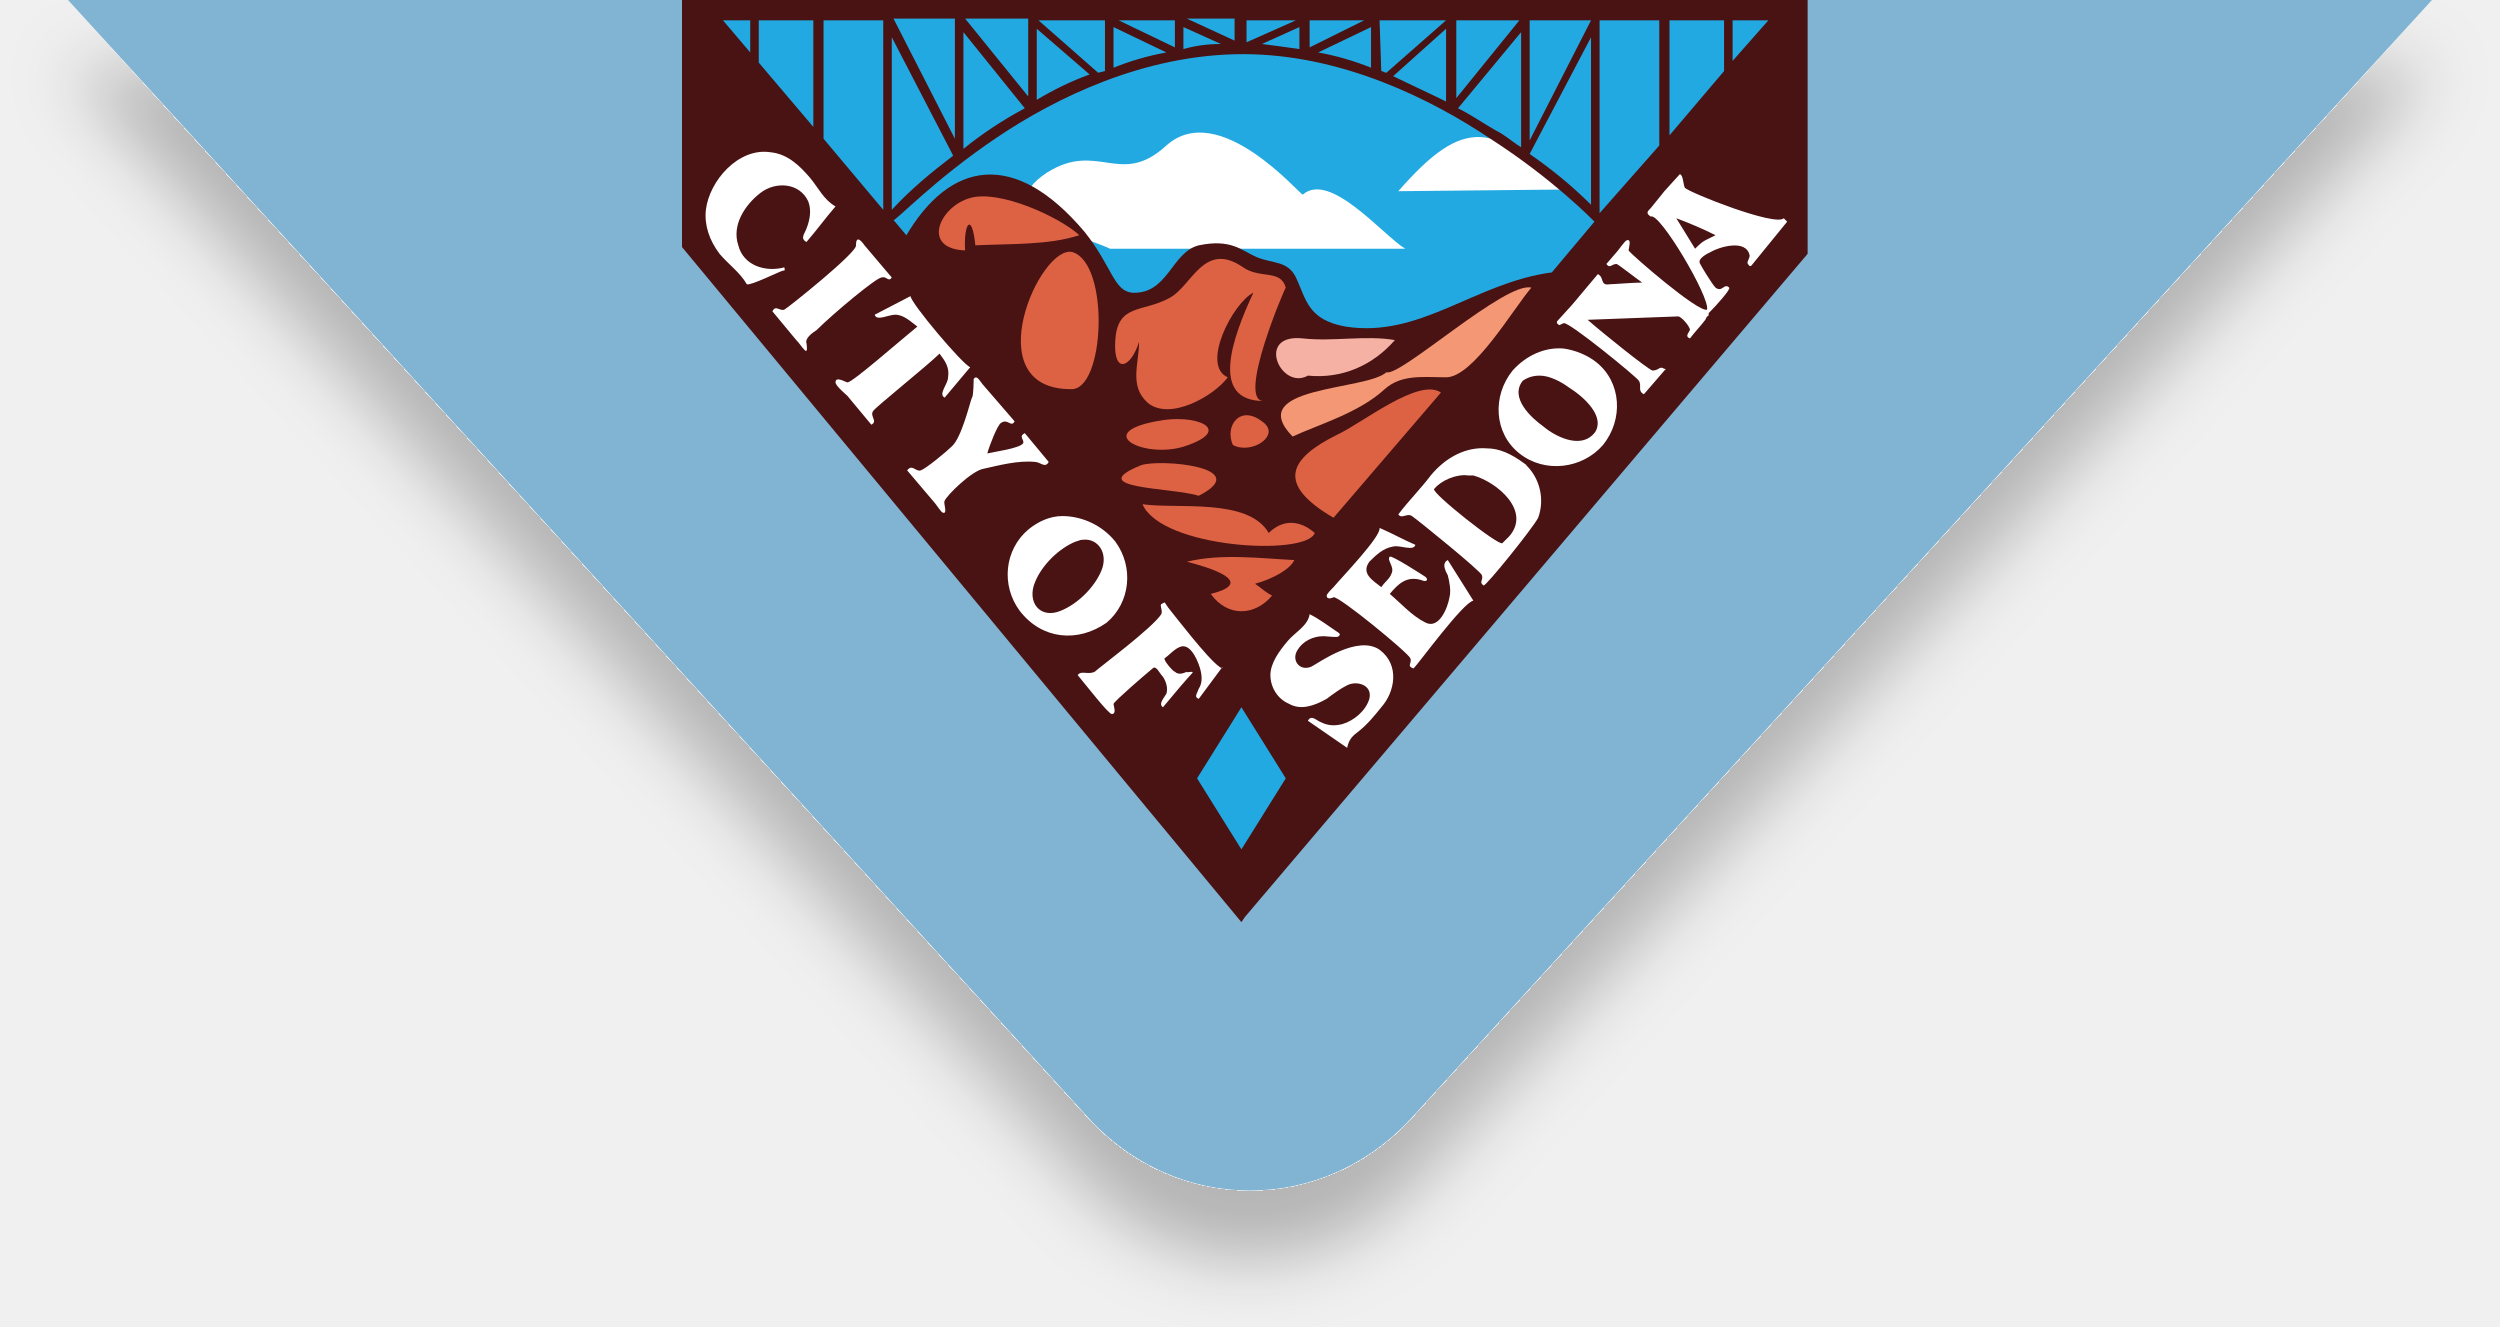
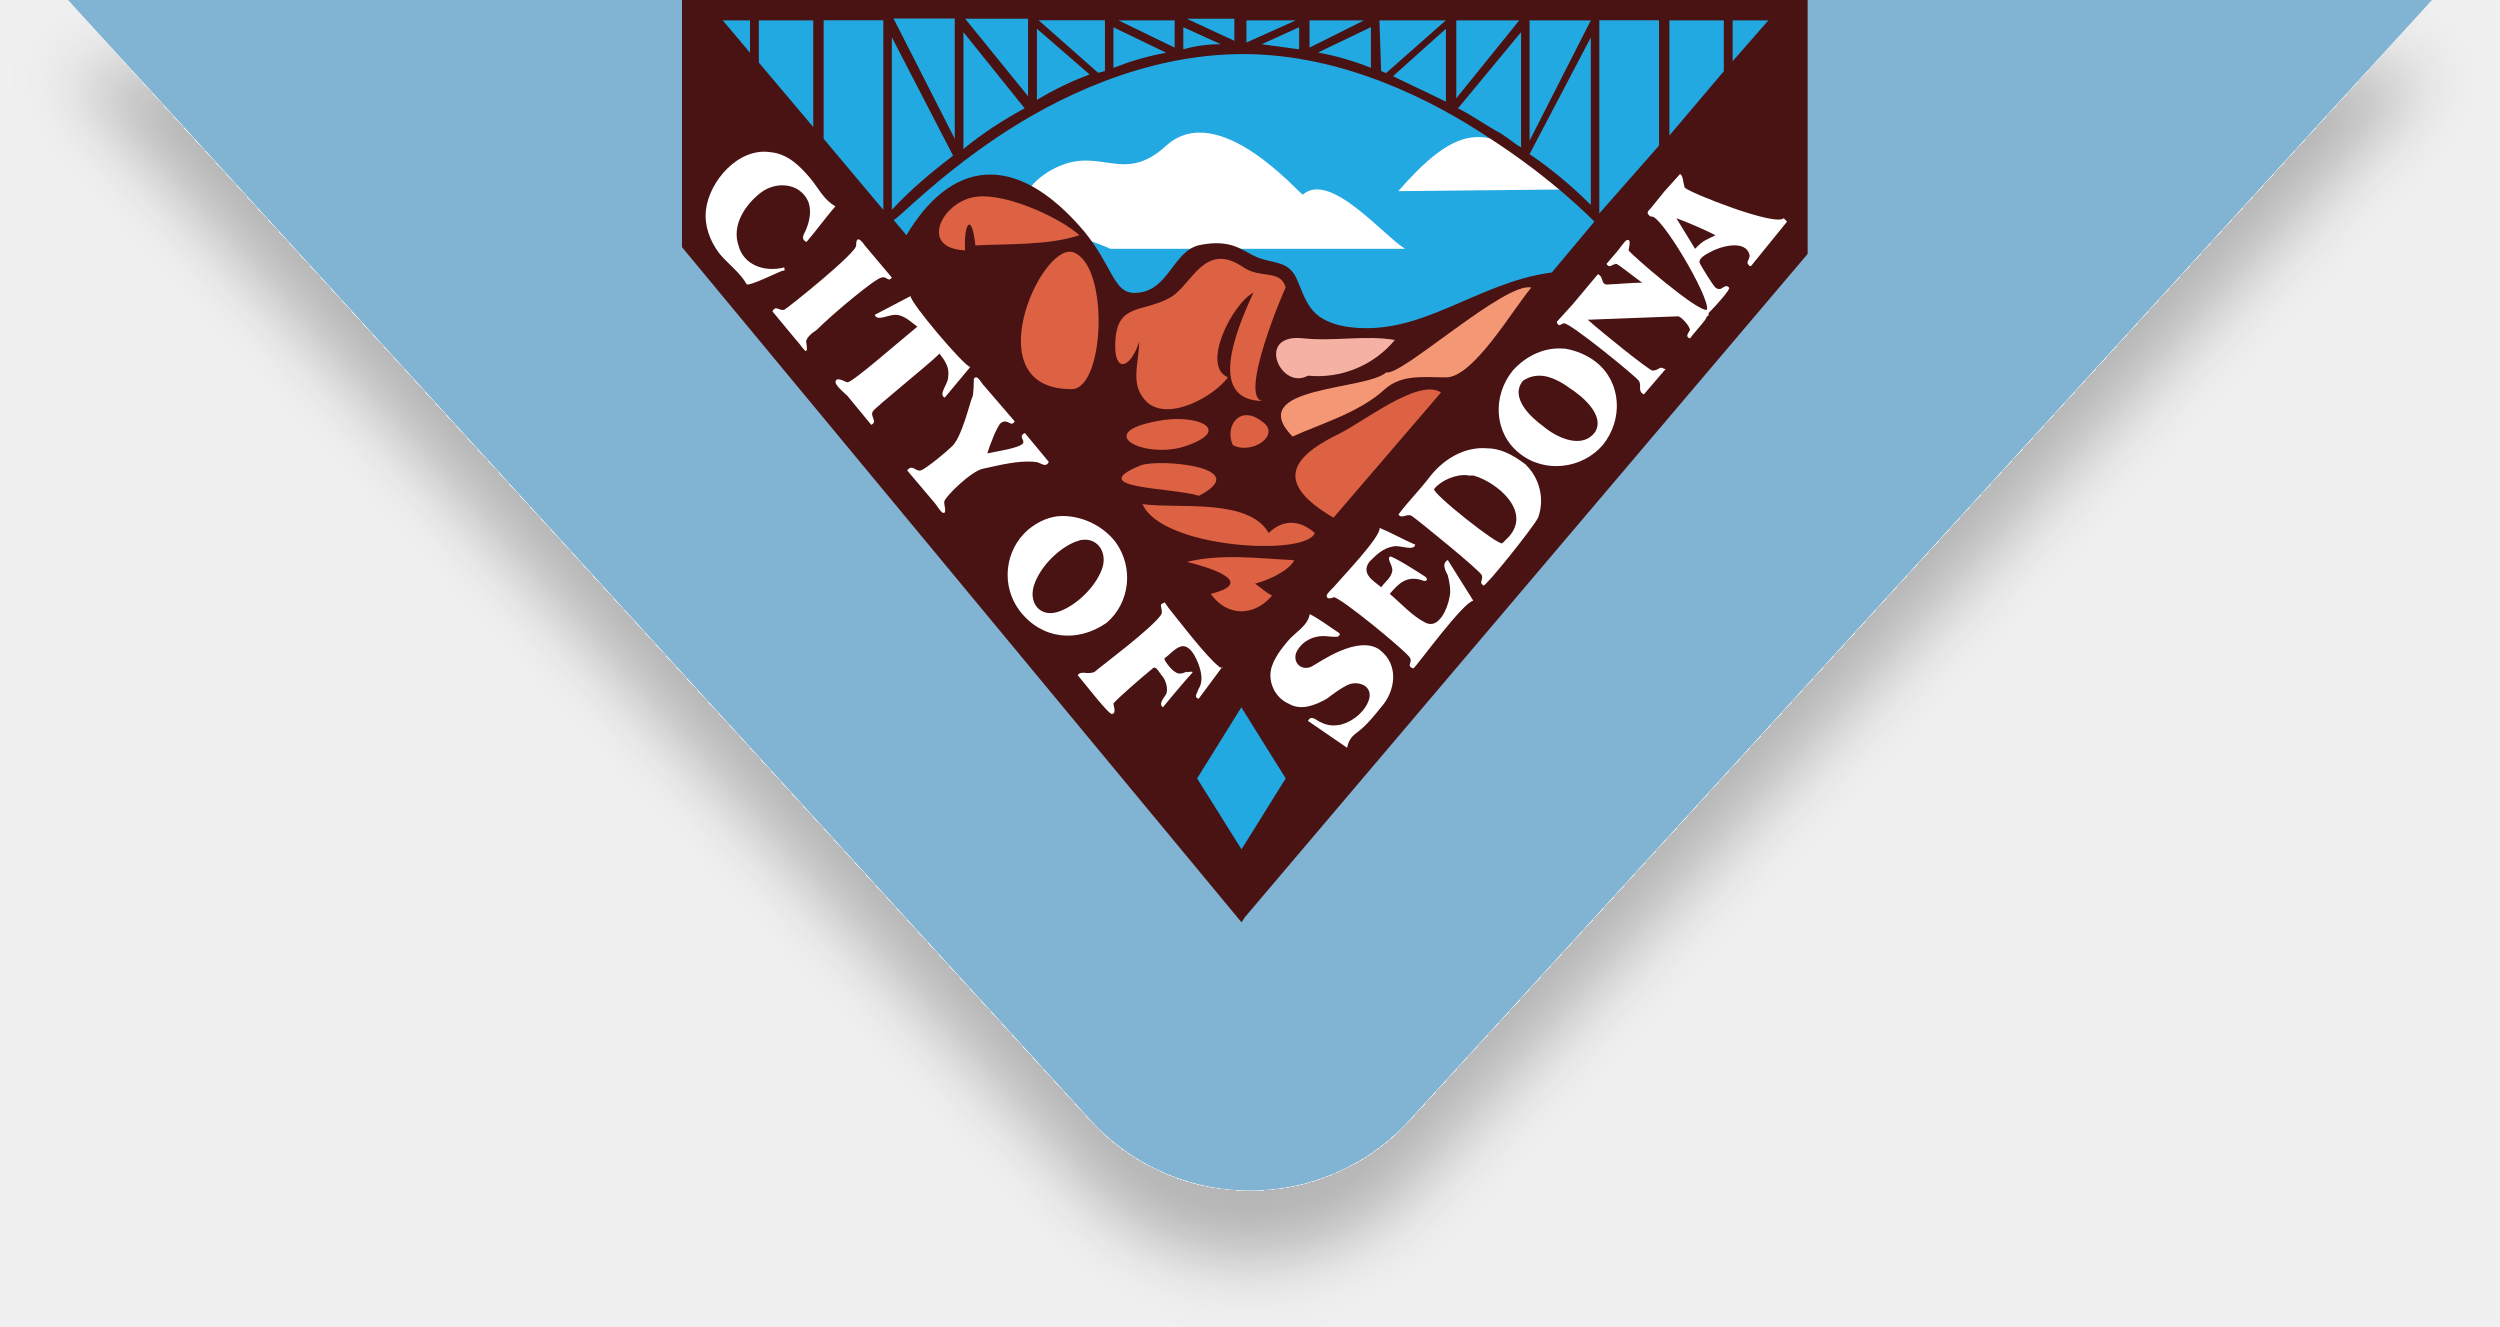
- <svg xmlns="http://www.w3.org/2000/svg" width="147" height="78" viewBox="0 0 147 78" fill="none">
-   <g filter="url(#filter0_d_24196_822)">
-     <path d="M143 0H4L63.931 65.653C69.169 71.449 77.831 71.449 83.069 65.653L143 0Z" fill="#81B3D3" />
-     <path d="M40.804 0.497L72.995 38.204L105.086 0.696L40.804 0.497Z" fill="#23A9E1" />
-     <path d="M65.273 14.625H82.623C81.319 13.829 78.21 10.048 76.606 11.441C76.505 11.541 71.692 5.77 68.583 8.556C65.875 11.043 64.571 8.258 61.563 10.148C57.953 12.536 63.569 13.829 65.273 14.625ZM92.049 11.143L82.221 11.242C86.132 6.765 87.837 7.263 92.049 11.143Z" fill="white" />
-     <path d="M101.877 3.582V1.194H103.983L101.877 3.582ZM52.537 12.934C52.637 13.033 54.944 10.546 58.654 8.059C62.064 5.77 67.279 3.184 73.095 3.184C78.912 3.184 84.227 5.87 87.636 8.158C91.347 10.546 93.653 12.934 93.754 13.033L91.247 16.018C86.734 16.615 83.525 19.898 79.112 19.202C76.906 18.804 76.806 17.61 76.204 16.316C75.703 15.322 74.9 15.521 73.898 15.123C72.995 14.725 72.393 14.028 70.488 14.426C68.883 14.824 68.683 17.311 66.577 17.212C65.474 17.112 65.373 15.62 63.769 13.63C59.657 8.755 55.846 9.452 53.239 13.929L72.895 37.11L52.537 12.934ZM44.113 1.194V3.084L42.509 1.194H44.113ZM98.166 1.194H101.375V4.179L98.166 7.959V1.194ZM94.055 12.536V1.194H97.565V8.556L94.055 12.536C94.155 12.536 94.055 12.536 94.055 12.536ZM93.553 2.189V12.038C92.45 10.944 91.247 9.949 89.943 9.054L93.553 2.189ZM89.442 1.89V8.656C88.94 8.357 88.539 7.959 87.937 7.661C87.235 7.263 86.533 6.765 85.731 6.367L89.442 1.89ZM85.029 1.691V5.969C84.026 5.472 82.923 4.974 81.92 4.477L85.029 1.691ZM85.631 1.194H89.341L85.631 5.77V1.194ZM89.943 1.194H93.553L89.943 8.258V1.194ZM81.118 1.194H85.029L81.519 4.278C81.419 4.278 81.319 4.179 81.218 4.179L81.118 1.194ZM80.617 1.592V3.98C79.614 3.582 78.611 3.283 77.508 3.084L80.617 1.592ZM76.405 1.592V2.885C75.703 2.786 75.001 2.686 74.198 2.587L76.405 1.592ZM69.585 1.592L71.792 2.587C70.989 2.587 70.287 2.686 69.585 2.885V1.592ZM65.474 1.592L68.582 3.084C67.479 3.283 66.477 3.582 65.474 3.98V1.592ZM69.084 2.786L65.775 1.194H69.084V2.786ZM72.594 2.388L69.786 1.094H72.594V2.388ZM73.296 1.194H76.204L73.296 2.487V1.194ZM77.006 1.194H80.216L77.006 2.786V1.194ZM64.571 4.278L61.061 1.194H64.972V4.179L64.571 4.278ZM60.961 1.691L64.07 4.378C62.967 4.776 61.964 5.273 60.961 5.87V1.691ZM56.649 1.89L60.259 6.367C58.955 7.064 57.752 7.86 56.649 8.755V1.89ZM52.437 2.189L56.047 9.153C54.743 10.148 53.54 11.143 52.437 12.337V2.189ZM56.147 8.158L52.537 1.094H56.147V8.158ZM60.459 5.671L56.749 1.094H60.459V5.671ZM47.824 7.462L44.615 3.681V1.194H47.824V7.462ZM48.425 1.194H51.935V12.337L48.425 8.158V1.194ZM73.296 0H40.102V14.526L72.995 54.222L73.196 53.924L106.289 14.924V0H73.296Z" fill="#491213" />
-     <path d="M70.388 45.766L72.995 41.587L75.603 45.766L72.995 49.944L70.388 45.766Z" fill="#23A9E1" />
-     <path d="M78.411 30.444C75.001 28.454 75.803 26.962 78.611 25.569C80.115 24.872 83.425 22.186 84.728 23.082L78.411 30.444ZM76.104 32.931C74.098 32.832 71.792 32.533 69.786 33.031C70.99 33.329 73.998 34.224 71.19 34.921C72.193 36.314 73.798 36.214 74.8 35.02C74.399 34.822 74.098 34.523 73.798 34.324C74.901 34.026 75.903 33.429 76.104 32.931ZM77.308 31.339C76.405 30.543 75.402 30.543 74.6 31.339C73.396 29.25 69.184 29.947 67.179 29.648C68.282 32.235 76.806 32.732 77.308 31.339ZM70.488 29.151C68.884 28.653 63.669 28.753 67.079 27.36C68.182 26.962 73.798 27.459 70.488 29.151ZM72.494 26.166C71.993 25.072 72.895 23.778 74.199 24.773C75.402 25.569 73.597 26.763 72.494 26.166ZM69.586 26.265C67.279 26.962 64.271 25.469 67.981 24.773C70.288 24.276 72.695 25.27 69.586 26.265C69.686 26.265 69.485 26.265 69.586 26.265ZM66.978 20.097C66.477 21.689 65.474 21.987 65.574 20.097C65.675 17.809 67.179 18.406 68.783 17.51C70.087 16.814 70.789 14.128 73.096 15.719C74.098 16.416 75.302 15.819 75.603 16.913C75.603 16.814 72.695 23.579 74.299 23.579C71.09 23.579 72.494 19.799 73.697 17.212C72.494 17.809 70.588 21.49 72.193 22.186C71.391 23.281 68.783 24.773 67.48 23.679C66.377 22.684 66.978 21.39 66.978 20.097ZM62.967 22.883C57.351 22.883 61.162 14.326 63.067 14.824C65.273 15.52 64.973 22.982 62.967 22.883ZM56.749 14.725C54.142 14.625 55.245 12.138 57.05 11.64C58.755 11.143 62.265 12.735 63.468 13.829C61.663 14.426 59.357 14.326 57.351 14.426C57.151 12.436 56.649 13.133 56.749 14.725Z" fill="#DC6243" />
-     <path d="M76.004 25.669C73.096 22.684 80.316 22.982 81.519 21.888C82.322 22.186 88.539 16.515 90.044 16.913C88.941 18.207 86.634 22.186 85.029 22.186C83.726 22.186 82.422 21.987 81.419 22.883C79.915 24.276 77.508 24.972 76.004 25.669Z" fill="#F49774" />
-     <path d="M76.906 22.087C75.302 22.982 73.797 19.6 76.605 19.898C78.41 20.097 80.316 19.699 82.02 19.997C80.717 21.49 78.912 22.286 76.906 22.087Z" fill="#F4B1A4" />
-     <path d="M55.245 20.794C55.546 21.192 55.847 21.589 55.747 22.186C55.747 22.584 55.145 23.181 55.546 23.38L57.05 21.589C56.649 21.49 53.54 17.809 53.54 17.411L51.434 18.505C51.535 18.903 52.237 18.505 52.638 18.505C53.139 18.505 53.54 18.903 53.941 19.202C52.838 20.097 50.131 22.485 49.83 22.485C49.73 22.485 49.128 22.087 49.128 22.485C49.128 22.684 49.73 23.181 49.83 23.281L51.234 24.972C51.635 24.773 51.134 24.475 51.334 24.176C51.434 23.977 54.543 21.49 55.245 20.794ZM51.836 16.317C52.136 16.217 52.237 16.615 52.437 16.317L50.833 14.426C50.632 14.128 50.331 13.829 50.331 14.426C50.432 14.824 46.32 18.107 46.119 18.207C45.819 18.306 45.618 17.908 45.417 18.306C45.919 18.903 46.32 19.401 46.821 19.998C47.022 20.197 47.122 20.396 47.323 20.595C47.523 20.794 47.423 20.197 47.423 20.197C47.323 19.898 47.724 19.6 48.025 19.401C49.028 18.406 51.535 16.317 51.836 16.317ZM46.119 15.72C45.016 16.018 43.713 15.62 43.412 14.426C43.011 13.232 43.813 12.038 44.715 11.342C45.618 10.646 47.022 10.745 47.523 11.839C47.724 12.337 47.624 12.934 47.423 13.431C47.323 13.73 47.022 14.028 47.423 14.227C48.025 13.531 48.526 12.834 49.128 12.138C48.426 11.74 48.125 11.043 47.624 10.447C47.022 9.75 46.32 9.054 45.317 8.954C43.412 8.656 41.707 10.646 41.506 12.337C41.406 13.232 41.707 14.128 42.309 14.924C42.81 15.521 43.512 16.018 43.913 16.714C44.114 16.814 45.718 16.018 46.019 15.918C46.22 15.918 46.119 15.819 46.119 15.72C45.618 15.918 46.119 15.72 46.119 15.72ZM71.692 39.199C70.99 38.702 69.084 36.215 68.683 35.717L68.483 35.419L68.282 35.518C68.182 35.617 68.382 35.916 68.282 36.115C67.781 36.911 64.572 39.299 64.371 39.498C63.97 39.697 63.569 39.398 63.368 39.697C63.87 40.294 65.173 41.985 65.374 41.985C65.675 41.985 65.474 41.487 65.474 41.388C65.574 41.189 67.179 39.796 67.781 39.299C67.981 39.1 68.182 39.597 68.382 39.796C68.583 40.095 68.683 40.492 68.583 40.791C68.483 40.99 68.082 41.388 68.382 41.587C68.784 41.09 69.887 39.796 70.087 39.597C70.288 39.398 69.686 39.597 69.786 39.498C69.586 39.597 69.285 39.697 69.084 39.498C68.984 39.498 68.382 38.801 68.483 38.702C68.784 38.503 69.084 38.105 69.486 38.005C70.087 37.906 70.488 39 70.589 39.398C70.689 39.796 70.689 40.194 70.488 40.492C70.388 40.791 70.188 40.99 70.488 41.09L71.892 39.199C71.892 39.299 71.792 39.299 71.692 39.199C71.591 39.199 71.792 39.299 71.692 39.199ZM62.466 30.345C61.764 30.345 61.062 30.643 60.46 31.14C59.056 32.334 58.855 34.424 59.959 35.916C61.262 37.607 63.368 37.806 65.073 36.612C66.477 35.419 66.677 33.329 65.574 31.837C64.772 30.842 63.569 30.345 62.466 30.345ZM63.669 31.737C64.572 31.638 65.173 32.533 64.772 33.528C64.371 34.523 63.368 35.518 62.365 35.916C61.162 36.413 60.36 35.419 60.861 34.225C61.262 33.23 62.265 32.235 63.268 31.837C63.368 31.837 63.468 31.737 63.669 31.737ZM60.861 27.161C61.162 27.161 61.463 27.559 61.663 27.161L60.259 25.47C59.858 25.669 60.259 25.867 60.159 26.067C59.959 26.365 58.454 26.564 58.053 26.663C58.153 26.265 58.655 24.972 58.855 24.873C59.257 24.574 59.457 25.171 59.658 24.773L57.853 22.684C57.652 22.485 57.451 21.987 57.251 22.286C57.251 22.286 57.251 23.281 57.151 23.38C57.05 23.579 56.549 25.768 55.947 26.265C55.646 26.564 54.443 27.559 54.142 27.658C53.841 27.758 53.641 27.26 53.34 27.658L54.944 29.549C55.045 29.648 55.346 30.146 55.446 30.146C55.747 30.245 55.446 29.549 55.546 29.449C55.646 29.151 57.151 27.658 57.853 27.559C58.755 27.36 59.858 27.061 60.861 27.161C61.062 27.161 60.66 27.161 60.861 27.161ZM85.13 33.827C85.23 34.225 85.33 34.722 85.23 35.12C85.13 35.717 84.628 37.01 83.826 36.612C83.024 36.215 82.422 35.518 81.72 34.921C82.222 34.324 82.723 33.827 83.626 34.125C83.826 34.225 84.027 34.125 83.826 33.926C83.525 33.727 81.82 32.633 81.72 32.732C81.52 32.931 82.021 33.329 81.82 33.727C81.72 34.026 81.419 34.225 81.219 34.523C80.717 34.125 80.015 33.727 80.517 33.031C80.918 32.633 81.319 32.235 81.921 32.135C82.322 32.036 83.124 32.434 83.224 32.036C82.522 31.737 81.82 31.34 81.118 31.041C81.219 31.538 78.912 33.926 78.411 34.523C78.311 34.623 78.01 34.921 78.01 35.021C78.01 35.319 78.411 35.12 78.411 35.12C78.712 35.021 82.823 38.403 82.924 38.702C83.024 38.901 82.823 39.1 82.924 39.199C82.924 39.199 83.024 39.299 83.124 39.299C83.425 39 86.032 35.419 86.634 35.319C86.133 34.523 85.631 33.727 85.13 32.931C84.729 33.13 85.029 33.628 85.13 33.827ZM81.118 38.204C79.815 37.309 77.508 39 77.107 39.199C76.405 39.498 75.904 38.801 76.305 38.204C76.606 37.707 77.207 37.408 77.809 37.408C78.01 37.408 78.712 37.508 78.712 37.408C78.812 37.309 78.812 37.309 78.712 37.209C78.11 36.811 77.609 36.413 77.007 36.115C76.906 36.811 76.104 37.209 75.703 37.707C75.202 38.304 74.7 39 74.7 39.697C74.7 40.393 75.101 41.09 75.803 41.388C76.505 41.786 77.308 41.487 78.01 41.09C78.411 40.791 78.812 40.492 79.213 40.294C79.815 39.995 80.717 40.294 80.517 41.09C80.316 41.786 79.614 42.383 78.912 42.582C78.511 42.681 78.11 42.681 77.709 42.482C77.408 42.383 77.107 41.985 76.906 42.383L79.213 43.975C79.313 43.477 79.514 43.278 79.915 42.98C80.416 42.582 80.818 42.084 81.219 41.587C82.021 40.691 82.322 39.1 81.118 38.204ZM98.768 10.248C98.768 10.347 98.768 10.347 98.768 10.248L97.866 11.242L97.064 12.237C96.863 12.436 96.763 12.536 97.064 12.735C97.565 12.436 100.573 17.51 100.373 18.207C99.871 18.406 95.86 14.924 95.76 14.725C95.76 14.625 95.96 14.028 95.66 14.128C95.559 14.128 95.158 14.725 95.058 14.824L94.456 15.521C94.657 15.819 94.757 15.521 95.058 15.521C95.258 15.62 96.261 16.416 96.562 16.615C96.061 16.615 94.857 16.714 94.657 16.714C94.055 16.814 94.356 16.317 93.955 16.117L92.451 17.908L91.548 18.903C91.548 18.903 91.548 18.903 91.548 19.003C91.749 19.202 91.648 19.102 91.949 19.003C92.25 18.903 96.261 22.186 96.362 22.385C96.562 22.684 96.261 22.982 96.662 23.181L97.866 21.788C97.966 21.689 97.966 21.689 97.866 21.689C97.565 21.49 97.565 21.788 97.164 21.788C96.863 21.689 94.256 19.6 93.353 18.804L98.668 18.605C98.869 18.605 99.37 19.202 99.37 19.401C99.27 19.6 99.069 19.799 99.37 19.898C99.671 19.5 99.972 19.202 100.273 18.804L100.373 18.605C100.473 18.605 100.473 18.505 100.473 18.406L100.573 18.306C100.874 18.008 101.777 17.013 101.677 16.913C101.376 16.615 101.275 17.212 100.874 16.913C100.674 16.714 100.072 15.72 99.972 15.521C99.771 15.222 100.373 14.924 100.573 14.824C101.075 14.526 102.679 14.028 102.88 15.023C102.88 15.222 102.679 15.421 102.78 15.521C102.78 15.521 102.88 15.72 102.98 15.62L105.086 13.033C104.986 12.934 104.986 12.934 104.886 12.834C104.384 13.332 99.37 11.342 99.069 11.043C98.969 10.845 98.969 10.248 98.768 10.248ZM98.568 12.834C99.37 13.133 100.072 13.431 100.874 13.829C100.674 13.929 100.473 14.028 100.273 14.128C100.072 14.227 99.871 14.426 99.671 14.625L98.568 12.834ZM91.949 20.495C90.846 20.396 89.743 20.893 88.941 21.788C87.737 23.281 87.837 25.47 89.342 26.663C90.846 27.857 93.052 27.559 94.256 26.166C95.459 24.674 95.359 22.485 93.855 21.291C93.353 20.893 92.651 20.595 91.949 20.495ZM90.545 22.087C91.147 22.087 91.849 22.485 92.25 22.783C93.052 23.281 94.456 24.475 93.754 25.47C93.754 25.37 93.855 25.37 93.654 25.569C92.852 26.365 91.448 25.669 90.746 25.072C90.044 24.574 88.74 23.38 89.542 22.385C89.843 22.186 90.144 22.087 90.545 22.087ZM87.436 26.365C86.233 26.265 85.029 26.862 84.127 27.957C83.525 28.753 82.823 29.449 82.222 30.245C82.422 30.544 82.723 30.146 83.024 30.345C83.325 30.544 87.135 33.628 87.135 33.827C87.236 34.125 86.935 34.225 87.236 34.424C87.336 34.523 90.144 31.041 90.445 30.444C90.846 29.35 90.545 28.056 89.642 27.26C89.743 27.36 89.843 27.36 89.642 27.26C88.84 26.663 88.138 26.365 87.436 26.365ZM86.333 27.957C86.433 27.957 86.534 27.957 86.634 27.957C88.038 28.355 90.044 30.046 88.74 31.538C88.539 31.737 88.74 31.538 88.339 31.936C88.138 32.135 84.127 28.952 84.328 28.753C84.729 28.255 85.631 27.857 86.333 27.957Z" fill="white" />
+ <svg xmlns="http://www.w3.org/2000/svg" width="147" height="78" fill="none">
+   <g filter="url(#a)">
+     <path d="M143 0H4l59.93 65.65a12.7 12.7 0 0 0 19.14 0L143 0Z" fill="#81B3D3" />
+     <path d="M40.8.5 73 38.2 105.09.7 40.8.5Z" fill="#23A9E1" />
+     <path d="M65.27 14.63h17.35c-1.3-.8-4.41-4.58-6.01-3.19-.1.1-4.92-5.67-8.03-2.88-2.7 2.48-4-.3-7.02 1.59-3.6 2.39 2 3.68 3.71 4.47Zm26.78-3.49-9.83.1c3.91-4.47 5.62-3.98 9.83-.1Z" fill="#fff" />
+     <path d="M101.88 3.58V1.2h2.1l-2.1 2.4Zm-49.34 9.35c.1.1 2.4-2.38 6.11-4.87 3.41-2.29 8.63-4.88 14.45-4.88 5.81 0 11.13 2.69 14.54 4.98 3.7 2.39 6.01 4.77 6.11 4.87l-2.5 2.99c-4.52.6-7.73 3.88-12.14 3.18-2.2-.4-2.3-1.59-2.9-2.88-.5-1-1.31-.8-2.31-1.2-.9-.4-1.5-1.1-3.41-.7-1.6.4-1.8 2.9-3.91 2.8-1.1-.1-1.2-1.6-2.81-3.59-4.11-4.87-7.92-4.18-10.53.3L72.89 37.1 52.54 12.93ZM44.1 1.2v1.9l-1.6-1.9h1.6Zm54.06 0h3.2v2.99l-3.2 3.78V1.19Zm-4.12 11.35V1.19h3.51v7.37l-3.5 3.98s.1 0 0 0Zm-.5-10.35v9.85c-1.1-1.1-2.3-2.1-3.6-2.99l3.6-6.86Zm-4.1-.3v6.77c-.51-.3-.91-.7-1.51-1-.7-.4-1.4-.9-2.2-1.3l3.7-4.47Zm-4.42-.2v4.28c-1-.5-2.1-1-3.11-1.5l3.1-2.78Zm.6-.5h3.71l-3.7 4.58V1.19Zm4.31 0h3.61l-3.6 7.07V1.19Zm-8.82 0h3.9l-3.5 3.09c-.1 0-.2-.1-.3-.1l-.1-2.99Zm-.5.4v2.39c-1-.4-2-.7-3.11-.9l3.1-1.49Zm-4.22 0v1.3l-2.2-.3 2.2-1Zm-6.81 0 2.2 1c-.8 0-1.5.1-2.2.3v-1.3Zm-4.12 0 3.11 1.5c-1.1.2-2.1.5-3.1.89V1.59Zm3.61 1.2-3.3-1.6h3.3v1.6Zm3.51-.4-2.8-1.3h2.8v1.3Zm.7-1.2h2.91l-2.9 1.3v-1.3Zm3.72 0h3.2l-3.2 1.6v-1.6ZM64.57 4.28l-3.5-3.09h3.9v2.99l-.4.1Zm-3.6-2.59 3.1 2.69c-1.1.4-2.1.9-3.1 1.49V1.69Zm-4.32.2 3.6 4.48c-1.3.7-2.5 1.49-3.6 2.39V1.89Zm-4.21.3 3.6 6.96c-1.3 1-2.5 2-3.6 3.19V2.19Zm3.7 5.97-3.6-7.07h3.6v7.07Zm4.32-2.49L56.75 1.1h3.7v4.58Zm-12.64 1.8-3.2-3.79V1.2h3.2v6.27Zm.6-6.28h3.52v11.15l-3.51-4.18V1.19ZM73.3 0H40.1v14.53L73 54.23l.2-.3 33.09-39V0h-33Z" fill="#491213" />
+     <path d="m70.39 45.77 2.6-4.18 2.61 4.18-2.6 4.17-2.61-4.17Z" fill="#23A9E1" />
+     <path d="M78.41 30.44c-3.4-1.99-2.6-3.48.2-4.87 1.5-.7 4.81-3.38 6.12-2.49l-6.32 7.36Zm-2.3 2.5c-2.01-.1-4.32-.4-6.32.1 1.2.29 4.2 1.18 1.4 1.88 1 1.4 2.6 1.3 3.61.1-.4-.2-.7-.5-1-.7 1.1-.3 2.1-.9 2.3-1.39Zm1.2-1.6c-.9-.8-1.9-.8-2.71 0-1.2-2.09-5.42-1.4-7.42-1.7 1.1 2.6 9.63 3.1 10.13 1.7Zm-6.82-2.19c-1.6-.5-6.82-.4-3.41-1.79 1.1-.4 6.72.1 3.4 1.8Zm2-2.98c-.5-1.1.4-2.4 1.7-1.4 1.21.8-.6 2-1.7 1.4Zm-2.9.1c-2.31.7-5.32-.8-1.6-1.5 2.3-.5 4.7.5 1.6 1.5-.1 0 .1 0 0 0Zm-2.61-6.17c-.5 1.59-1.5 1.89-1.4 0 .1-2.3 1.6-1.7 3.2-2.59 1.3-.7 2-3.38 4.32-1.8 1 .7 2.2.1 2.5 1.2 0-.1-2.9 6.67-1.3 6.67-3.21 0-1.8-3.78-.6-6.37-1.2.6-3.11 4.28-1.5 4.98-.8 1.1-3.42 2.58-4.72 1.49-1.1-1-.5-2.29-.5-3.58Zm-4.01 2.78c-5.62 0-1.8-8.55.1-8.06 2.2.7 1.9 8.16-.1 8.06Zm-6.22-8.16c-2.6-.1-1.5-2.58.3-3.08 1.7-.5 5.21 1.1 6.42 2.19-1.8.6-4.11.5-6.12.6-.2-2-.7-1.3-.6.3Z" fill="#DC6243" />
+     <path d="M76 25.67c-2.9-2.99 4.32-2.69 5.52-3.78.8.3 7.02-5.37 8.52-4.98-1.1 1.3-3.4 5.28-5.01 5.28-1.3 0-2.6-.2-3.61.7-1.5 1.39-3.91 2.08-5.42 2.78Z" fill="#F49774" />
+     <path d="M76.9 22.09c-1.6.9-3.1-2.49-.3-2.2 1.81.2 3.72-.2 5.42.1a5.9 5.9 0 0 1-5.11 2.1Z" fill="#F4B1A4" />
+     <path d="M55.25 20.8c.3.4.6.79.5 1.39 0 .4-.6 1-.2 1.19l1.5-1.8c-.4-.09-3.51-3.77-3.51-4.17l-2.1 1.1c.1.4.8 0 1.2 0 .5 0 .9.4 1.3.7-1.1.89-3.8 3.27-4.11 3.27-.1 0-.7-.4-.7 0 0 .2.6.7.7.8l1.4 1.7c.4-.2-.1-.5.1-.8.1-.2 3.21-2.69 3.92-3.39Zm-3.41-4.48c.3-.1.4.3.6 0l-1.6-1.9c-.2-.3-.5-.6-.5 0 .1.4-4.02 3.69-4.22 3.79-.3.1-.5-.3-.7.1l1.4 1.69c.2.2.3.4.5.6.2.2.1-.4.1-.4-.1-.3.3-.6.6-.8 1-1 3.51-3.08 3.82-3.08Zm-5.72-.6c-1.1.3-2.4-.1-2.7-1.3-.4-1.19.4-2.38 1.3-3.08.9-.7 2.3-.6 2.8.5.2.5.1 1.1-.1 1.6-.1.29-.4.59 0 .79.6-.7 1.1-1.4 1.7-2.1-.7-.39-1-1.09-1.5-1.68-.6-.7-1.3-1.4-2.3-1.5-1.9-.3-3.61 1.7-3.81 3.39-.1.9.2 1.79.8 2.58.5.6 1.2 1.1 1.6 1.8.2.1 1.8-.7 2.1-.8.21 0 .1-.1.1-.2 0 0-.5.2 0 0ZM71.69 39.2c-.7-.5-2.6-2.99-3-3.48l-.2-.3-.2.1c-.1.1.1.4 0 .6-.5.8-3.72 3.18-3.92 3.38-.4.2-.8-.1-1 .2.5.6 1.8 2.28 2 2.28.3 0 .1-.5.1-.6.1-.2 1.7-1.58 2.31-2.08.2-.2.4.3.6.5.2.3.3.7.2 1-.1.19-.5.59-.2.79.4-.5 1.5-1.8 1.7-2 .2-.2-.4 0-.3-.1-.2.1-.5.2-.7 0-.1 0-.7-.69-.6-.79.3-.2.6-.6 1-.7.6-.1 1 1 1.1 1.4.1.4.1.8-.1 1.1-.1.3-.3.49 0 .59l1.41-1.9c0 .1-.1.1-.2 0 .1.1-.1 0 0 0Zm-9.22-8.86c-.7 0-1.4.3-2.01.8a3.52 3.52 0 0 0-.5 4.78c1.3 1.69 3.4 1.89 5.11.7 1.4-1.2 1.6-3.3.5-4.78-.8-1-2-1.5-3.1-1.5Zm1.2 1.4c.9-.1 1.5.8 1.1 1.79-.4 1-1.4 1.99-2.4 2.39-1.2.5-2.01-.5-1.5-1.7.4-.99 1.4-1.99 2.4-2.38.1 0 .2-.1.4-.1Zm-2.8-4.58c.3 0 .6.4.8 0l-1.41-1.7c-.4.2 0 .4-.1.6-.2.3-1.7.5-2.1.6.1-.4.6-1.69.8-1.79.4-.3.6.3.8-.1l-1.8-2.09c-.2-.2-.4-.7-.6-.4 0 0 0 1-.1 1.1-.11.2-.61 2.39-1.21 2.89-.3.3-1.5 1.29-1.8 1.39-.3.1-.5-.4-.81 0l1.6 1.89c.1.1.4.6.5.6.3.1 0-.6.1-.7.1-.3 1.61-1.8 2.31-1.9.9-.19 2-.49 3.01-.39-.2 0 .2 0 0 0Zm24.26 6.67c.1.4.2.9.1 1.29-.1.6-.6 1.89-1.4 1.5-.8-.4-1.4-1.1-2.11-1.7.5-.6 1-1.1 1.9-.8.2.1.4 0 .2-.2-.3-.2-2-1.29-2.1-1.19-.2.2.3.6.1 1-.1.3-.4.5-.6.8-.5-.4-1.2-.8-.7-1.5.4-.4.8-.8 1.4-.9.4-.1 1.2.3 1.3-.1-.7-.3-1.4-.7-2.1-.99.1.5-2.2 2.89-2.7 3.48-.1.1-.41.4-.41.5 0 .3.4.1.4.1.3-.1 4.41 3.28 4.51 3.58.1.2-.1.4 0 .5 0 0 .1.1.2.1.3-.3 2.91-3.88 3.51-3.98l-1.5-2.39c-.4.2-.1.7 0 .9Zm-4.01 4.37c-1.3-.9-3.61.8-4.01 1-.7.3-1.2-.4-.8-1 .3-.5.9-.8 1.5-.8.2 0 .9.1.9 0 .1-.1.1-.1 0-.2-.6-.39-1.1-.79-1.7-1.09-.1.7-.9 1.1-1.3 1.6-.5.6-1.01 1.29-1.01 1.99s.4 1.39 1.1 1.69c.7.4 1.5.1 2.21-.3.4-.3.8-.6 1.2-.8.6-.3 1.5 0 1.3.8-.2.7-.9 1.3-1.6 1.5-.4.1-.8.1-1.2-.1-.3-.1-.6-.5-.8-.1l2.3 1.58c.1-.5.3-.7.7-.99.5-.4.9-.9 1.3-1.4.81-.89 1.11-2.48-.1-3.38Zm17.65-27.95c0 .1 0 .1 0 0l-.9 1-.8.99c-.2.2-.3.3 0 .5.5-.3 3.5 4.77 3.3 5.47-.5.2-4.51-3.29-4.61-3.49 0-.1.2-.7-.1-.6-.1 0-.5.6-.6.7l-.6.7c.2.3.3 0 .6 0 .2.1 1.2.9 1.5 1.1-.5 0-1.7.1-1.9.1-.6.1-.3-.4-.7-.6l-1.5 1.79-.91 1v.1c.2.2.1.1.4 0 .3-.1 4.31 3.18 4.41 3.38.2.3-.1.6.3.8l1.2-1.4c.1-.1.1-.1 0-.1-.3-.2-.3.1-.7.1-.3-.1-2.9-2.19-3.8-2.99l5.3-.2c.2 0 .71.6.71.8-.1.2-.3.4 0 .5.3-.4.6-.7.9-1.1l.1-.2c.1 0 .1-.1.1-.2l.1-.1c.3-.3 1.2-1.29 1.1-1.39-.3-.3-.4.3-.8 0-.2-.2-.8-1.2-.9-1.39-.2-.3.4-.6.6-.7.5-.3 2.1-.8 2.31.2 0 .2-.2.4-.1.5 0 0 .1.2.2.1l2.1-2.59-.2-.2c-.5.5-5.51-1.49-5.81-1.79-.1-.2-.1-.8-.3-.8Zm-.2 2.58c.8.3 1.5.6 2.3 1l-.6.3c-.2.1-.4.3-.6.5l-1.1-1.8Zm-6.62 7.67c-1.1-.1-2.2.4-3 1.29-1.21 1.5-1.11 3.68.4 4.87 1.5 1.2 3.7.9 4.9-.5 1.2-1.49 1.1-3.68-.4-4.87-.5-.4-1.2-.7-1.9-.8Zm-1.4 1.59c.6 0 1.3.4 1.7.7.8.5 2.2 1.68 1.5 2.68 0-.1.1-.1-.1.1-.8.8-2.2.1-2.9-.5-.7-.5-2.01-1.69-1.2-2.68.3-.2.6-.3 1-.3Zm-3.11 4.27c-1.2-.1-2.41.5-3.31 1.6-.6.8-1.3 1.49-1.9 2.29.2.3.5-.1.8.1.3.2 4.1 3.28 4.1 3.48.1.3-.2.4.1.6.1.1 2.91-3.39 3.21-3.99.4-1.09.1-2.38-.8-3.18.1.1.2.1 0 0-.8-.6-1.5-.9-2.2-.9Zm-1.1 1.6h.3c1.4.4 3.4 2.09 2.1 3.58l-.4.4c-.2.2-4.21-2.99-4.01-3.19.4-.5 1.3-.9 2-.8Z" fill="#fff" />
  </g>
  <defs>
-     <filter id="filter0_d_24196_822" x="0" y="0" width="147" height="78" filterUnits="userSpaceOnUse" color-interpolation-filters="sRGB">
+     <filter id="a" x="0" y="0" width="147" height="78" filterUnits="userSpaceOnUse" color-interpolation-filters="sRGB">
      <feFlood flood-opacity="0" result="BackgroundImageFix" />
-       <feColorMatrix in="SourceAlpha" type="matrix" values="0 0 0 0 0 0 0 0 0 0 0 0 0 0 0 0 0 0 127 0" result="hardAlpha" />
+       <feColorMatrix in="SourceAlpha" values="0 0 0 0 0 0 0 0 0 0 0 0 0 0 0 0 0 0 127 0" result="hardAlpha" />
      <feOffset dy="4" />
      <feGaussianBlur stdDeviation="2" />
      <feComposite in2="hardAlpha" operator="out" />
-       <feColorMatrix type="matrix" values="0 0 0 0 0 0 0 0 0 0 0 0 0 0 0 0 0 0 0.25 0" />
-       <feBlend mode="normal" in2="BackgroundImageFix" result="effect1_dropShadow_24196_822" />
-       <feBlend mode="normal" in="SourceGraphic" in2="effect1_dropShadow_24196_822" result="shape" />
+       <feColorMatrix values="0 0 0 0 0 0 0 0 0 0 0 0 0 0 0 0 0 0 0.25 0" />
+       <feBlend in2="BackgroundImageFix" result="effect1_dropShadow_24196_822" />
+       <feBlend in="SourceGraphic" in2="effect1_dropShadow_24196_822" result="shape" />
    </filter>
  </defs>
</svg>
